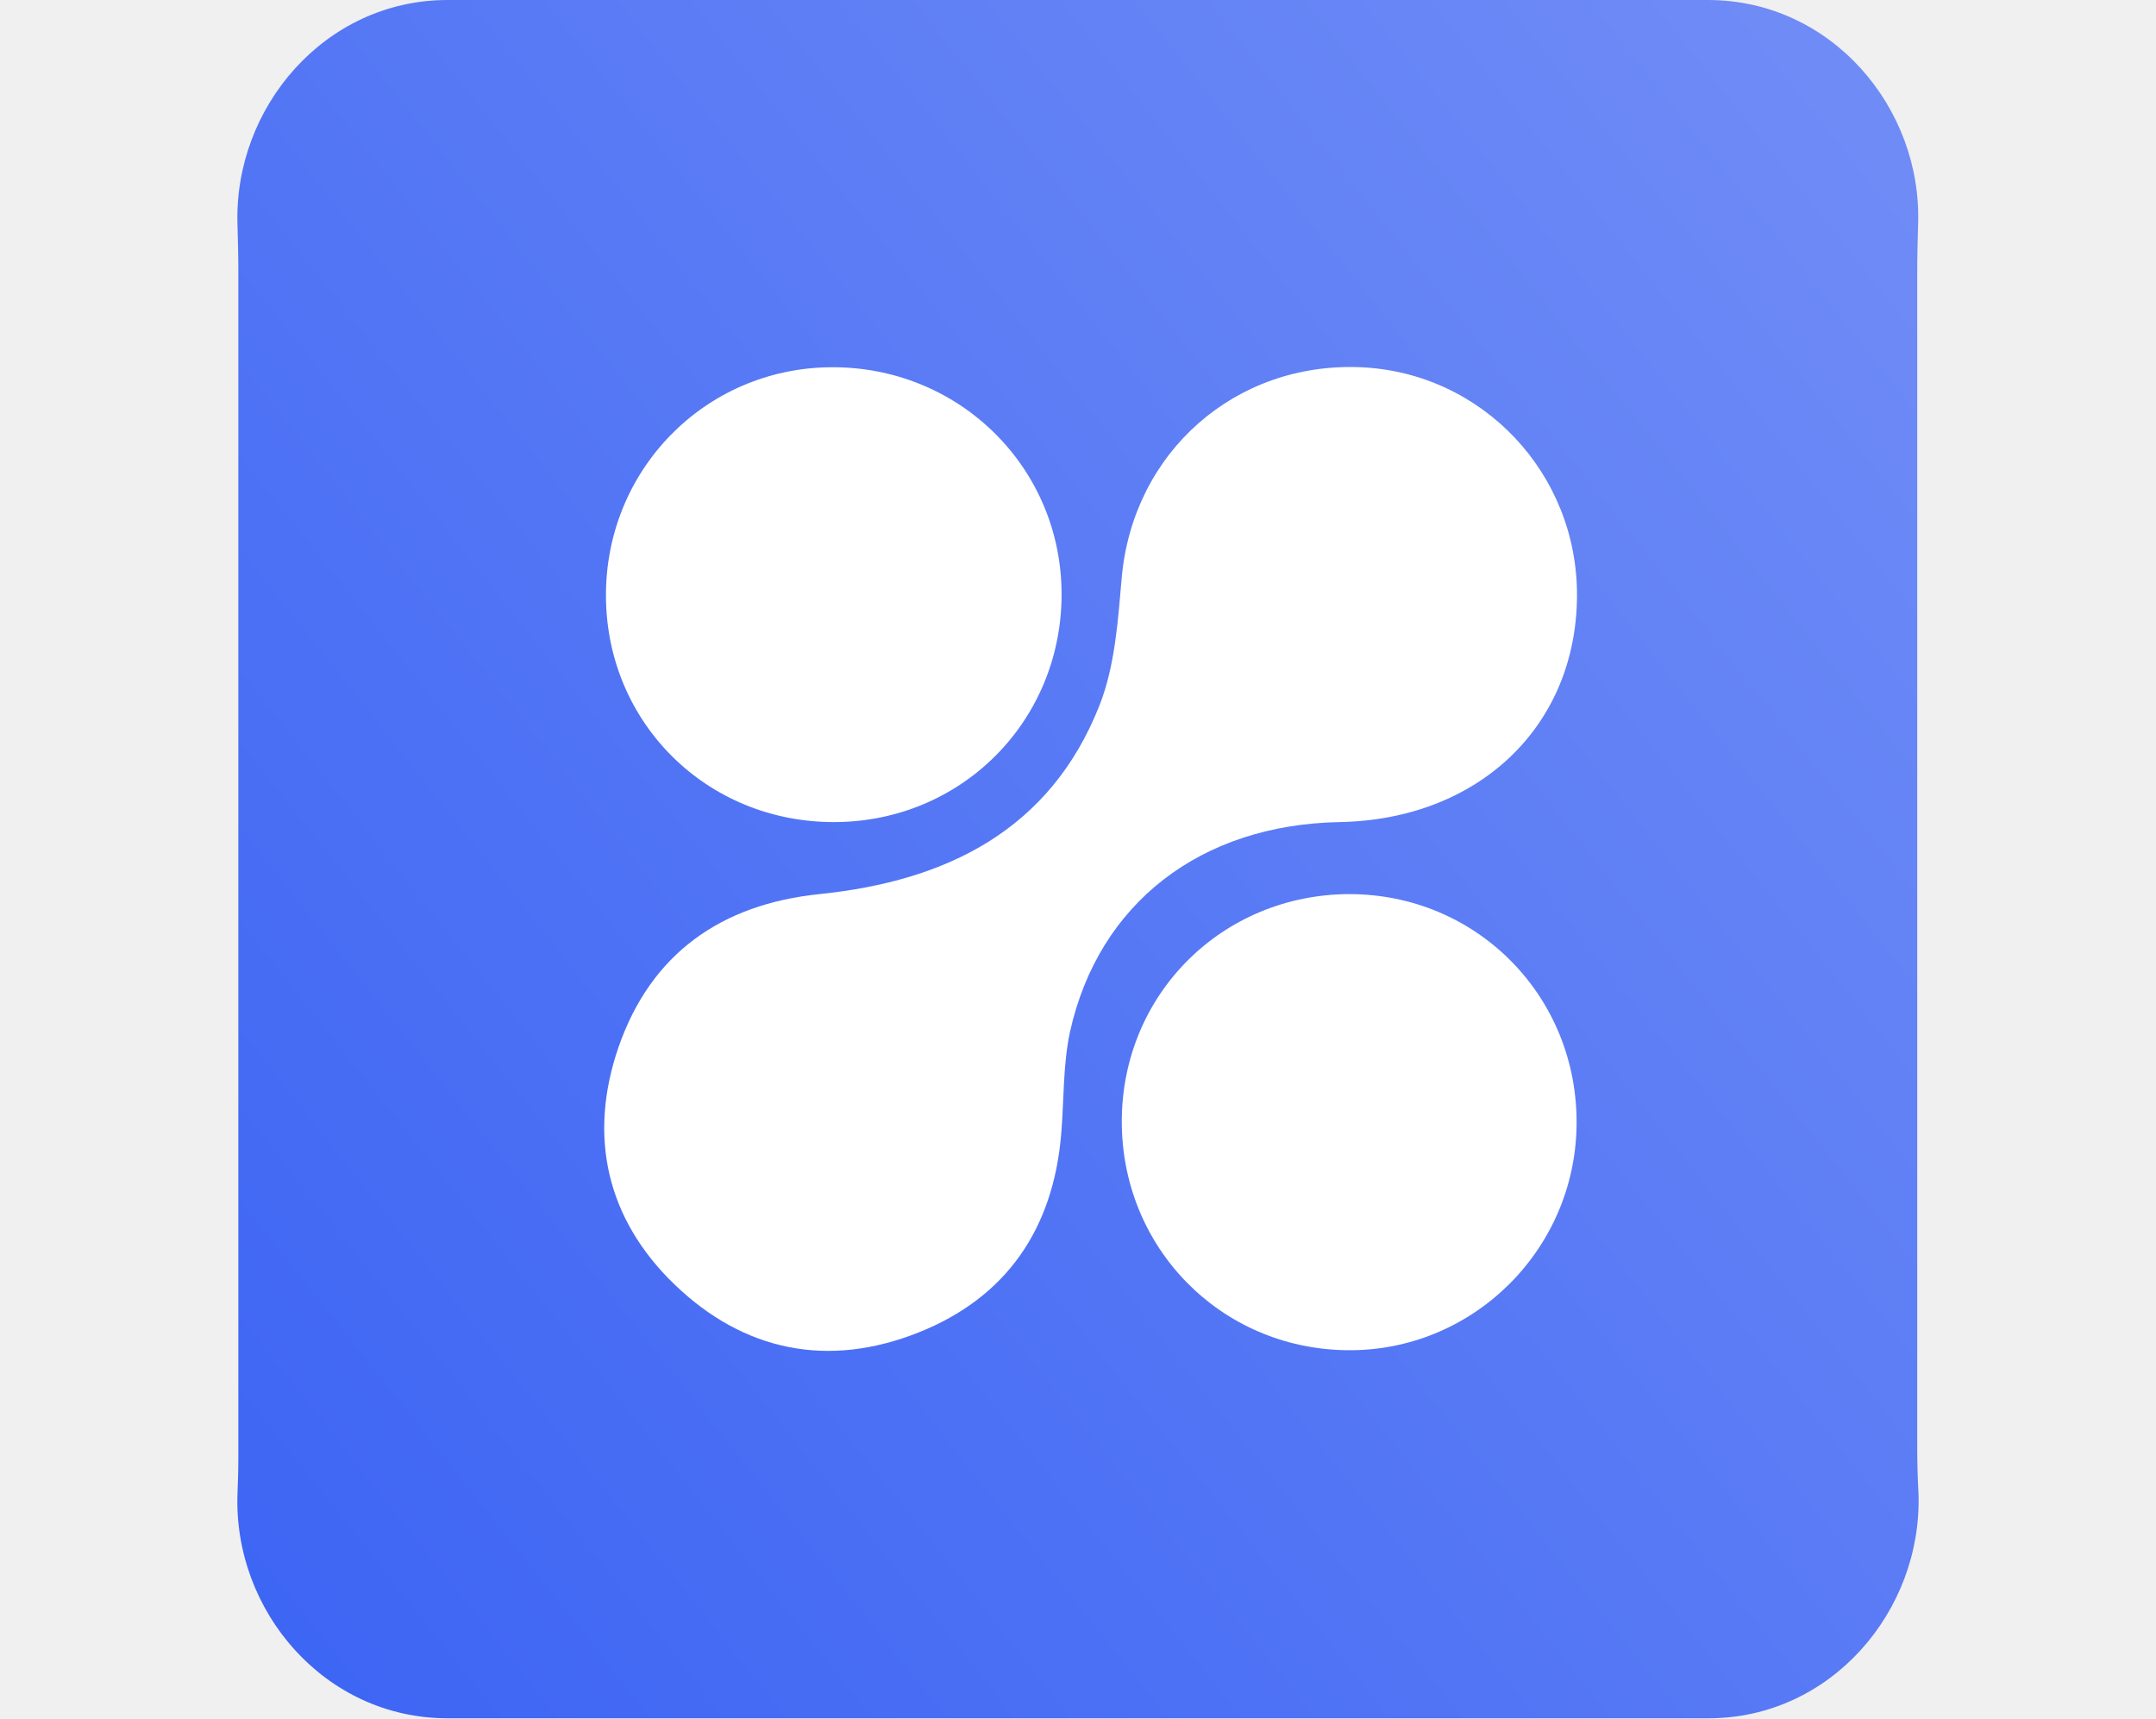
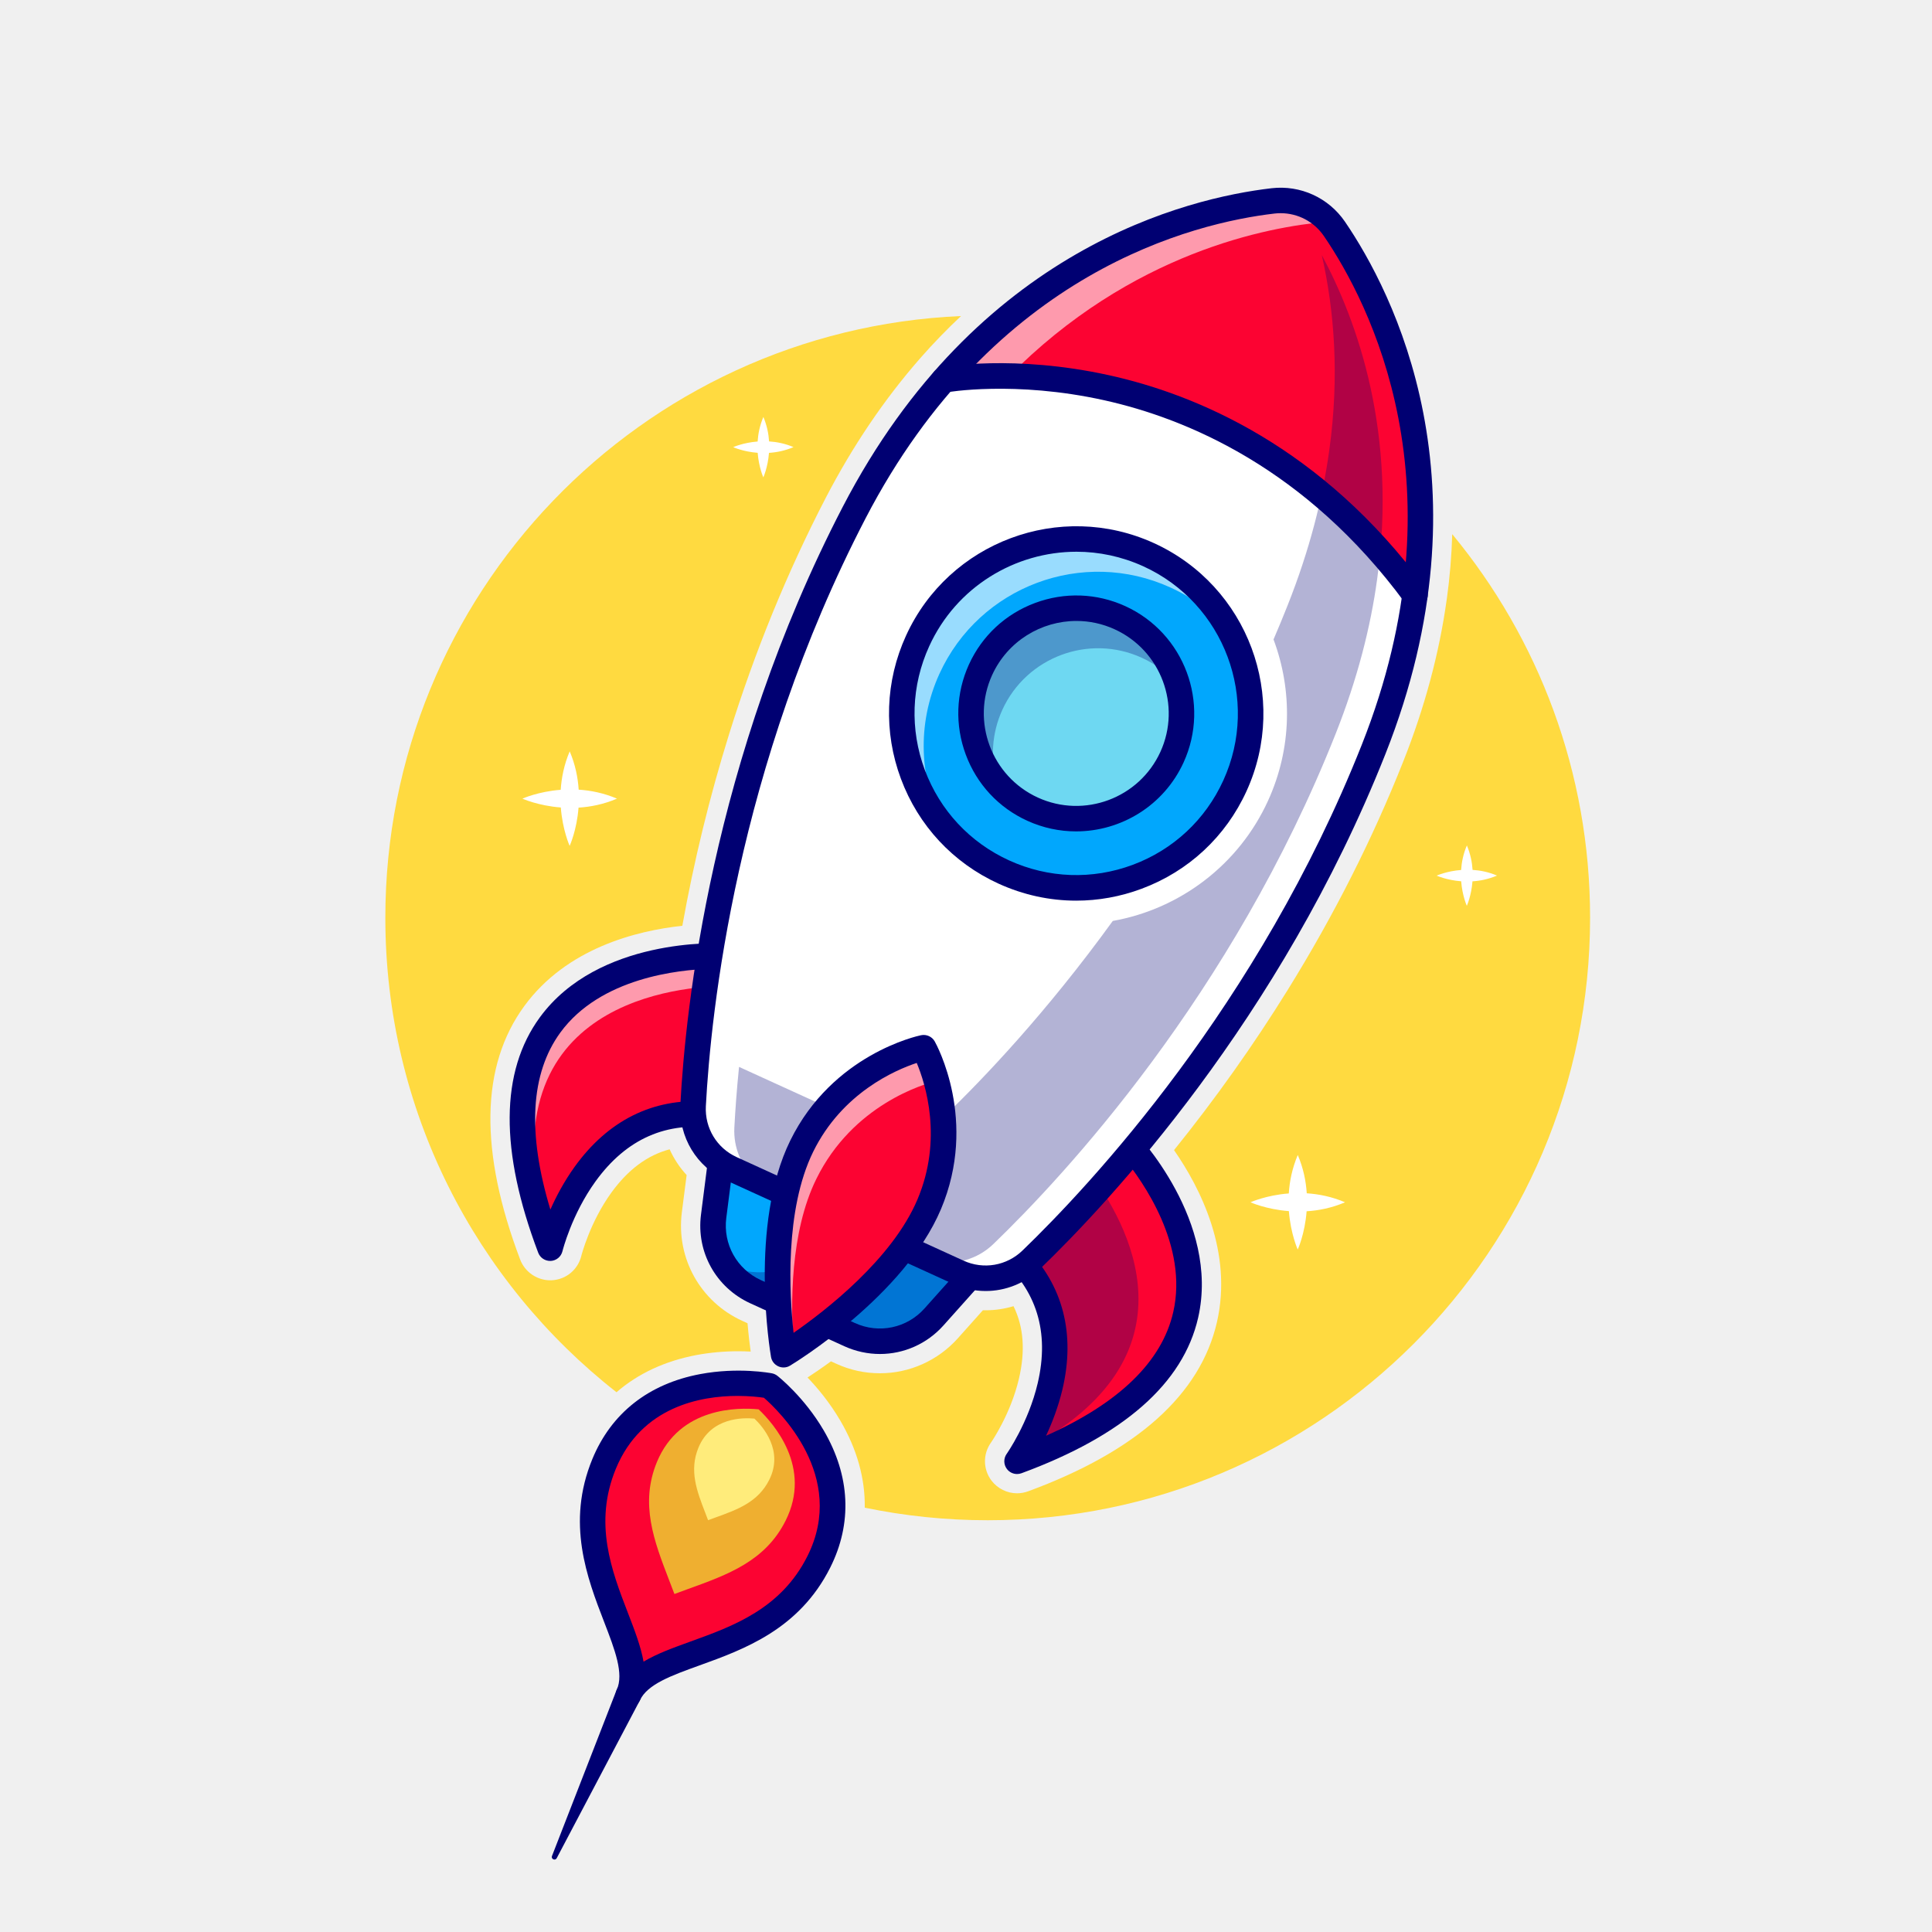
- <svg xmlns="http://www.w3.org/2000/svg" version="1.1" id="Слой_1" x="0px" y="0px" viewBox="0 0 512 408" style="enable-background:new 0 0 512 408;" xml:space="preserve">
+ <svg xmlns="http://www.w3.org/2000/svg" version="1.0" id="Layer_1" x="0px" y="0px" viewBox="0 0 4000 4000" style="enable-background:new 0 0 4000 4000;" xml:space="preserve">
  <style type="text/css">
- 	.st0{fill:url(#SVGID_1_);}
- 	.st1{fill:#FFFFFF;}
+ 	.st0{fill:#FFDA40;}
+ 	.st1{fill:#FC0332;}
+ 	.st2{fill:#EFAF30;}
+ 	.st3{fill:#FFEC7B;}
+ 	.st4{fill:#000072;}
+ 	.st5{opacity:0.6;}
+ 	.st6{fill:#FFFFFF;}
+ 	.st7{opacity:0.3;}
+ 	.st8{fill:#01A7FD;}
+ 	.st9{fill:#6ED8F2;}
</style>
-   <linearGradient id="SVGID_1_" gradientUnits="userSpaceOnUse" x1="35.296" y1="1049.195" x2="508.703" y2="673.404" gradientTransform="matrix(1 0 0 1 0 -670)">
-     <stop offset="0" style="stop-color:#3C64F4" />
-     <stop offset="1" style="stop-color:#7590F6" />
-   </linearGradient>
-   <path class="st0" d="M455.3,343.4v-6.7V71.3v-6.7c0-3.9,0.1-7.7,0.2-11.3c1-27.7-20.6-53.3-49.9-53.3H106.3  C77.1,0,55.5,25.6,56.4,53.3c0.1,3.6,0.2,7.4,0.2,11.3l0,0v10.3v258.2v13.2c0,2.9-0.1,5.7-0.2,8.4c-1,27.7,20.6,53.3,49.9,53.3  h299.4c29.2,0,50.8-25.6,49.9-53.3C455.4,351.1,455.3,347.3,455.3,343.4z" />
  <g>
-     <path class="st1" d="M374.5,141.6c-0.2,30.9-23.4,53-56.4,53.6c-32.9,0.6-57.2,19.2-64,49.8c-1.7,7.9-1.4,16.2-2.1,24.4   c-1.9,22.4-13,38.7-33.9,47c-21.4,8.5-41.4,4.5-57.9-11.4c-16.2-15.6-20.6-35.3-13.3-56.4c7.7-22.2,24.4-33.9,47.7-36.3   c30.2-3.1,54.8-15.2,66.5-44.8c3.7-9.4,4.4-20.2,5.3-30.5c2.7-29.6,26.9-51.1,56.8-49.8C352.1,88.5,374.7,112.5,374.5,141.6z" />
-     <path class="st1" d="M266.4,266.1c0.1-30.1,23.9-53.7,54-53.8c30.4,0,54.4,24.4,54,54.9c-0.4,29.8-24.9,53.8-54.6,53.4   C289.8,320.2,266.3,296.2,266.4,266.1z" />
-     <path class="st1" d="M198.2,195.2c-30.2,0.1-54.1-23.4-54.3-53.5c-0.2-30,23.4-54.2,53.3-54.5c30.5-0.3,55,23.8,54.9,54.1   C252,171.3,228.3,195.1,198.2,195.2z" />
+     <g>
+       <g>
+         <g>
+           <path class="st0" d="M1528.8,2797.6c9.1,0,17.6,0.3,25.4,0.7c-1.9-13.4-4.4-33.6-6.5-58.6l-10.9-5      c-86.9-39.7-137.2-130-125.1-224.8l9.9-77.1c-14.6-15.8-26.4-33.8-35.2-53.3c-46.4,12.4-86.1,42-120.8,89.9      c-44.4,61.4-61.9,130.1-62,130.6c-6.9,28.5-31.2,48.8-60.4,50.6c-1.4,0.1-2.8,0.1-4.1,0.1c-27.4,0-52.3-17.2-62.1-42.8      c-85-224.4-82.2-401.1,8.6-525.1c87.6-119.7,231.8-155.8,327.1-166.1c24-134.1,56.4-266.9,96.4-395.4      c53.6-172.5,121.2-337.6,200.7-490.9c55.8-107.4,121.6-204.6,195.5-288.8c0.1-0.1,0.2-0.2,0.2-0.3c0,0,0.1-0.1,0.1-0.1      c26.9-30.6,55-59.6,84.1-86.9c-663.2,29-1191.9,575.7-1191.9,1245.9c0,398.9,187.3,754,478.6,982.3      c44.4-38.6,100.2-64.7,165.9-77.1C1470,2800.3,1499.1,2797.6,1528.8,2797.6z" />
+         </g>
+       </g>
+       <g>
+         <g>
+           <path class="st0" d="M3006.7,1105.9c-1.3,44.4-5,89.1-11.2,134.1l-0.1,0.5l-0.2,1.2c-15.3,110.2-45.4,222.7-89.7,334.3      c-63.6,160.6-144.1,319.8-239.3,473.3c-70.9,114.4-150,225.9-235.5,331.9c54.7,78.7,121.9,211.3,88.9,355.9      c-34.2,149.8-165.8,267.7-391,350.5c-7.4,2.7-15.1,4.1-22.9,4.1c-20.6,0-40.3-9.8-52.8-26.1c-17.7-23.3-18.2-54.9-1.3-78.7      c1.4-2,41-59.6,58-132.5c13.5-57.6,9.8-107-11.2-150.1c-18.7,5.6-38.2,8.5-57.7,8.5c-1.9,0-3.8,0-5.7-0.1l-51.8,58      c-41.2,46.1-100,72.5-161.4,72.5c-31.3,0-61.7-6.6-90.4-19.7l-11-5c-20.3,14.8-37.1,26.1-48.5,33.5      c20.4,21.2,45.8,51.5,67.9,89.3c34.6,59.1,51.5,119.9,50.6,180.2c82.2,17,167.3,26,254.5,26c688.8,0,1247.2-558.4,1247.2-1247.2      C3292.2,1598.4,3185,1321.7,3006.7,1105.9z" />
+         </g>
+       </g>
+     </g>
+     <g>
+       <g>
+         <g>
+           <g>
+             <path class="st1" d="M1603.4,2873.8c0,0,194.3,155.6,91.8,359.8c-102.4,204.2-347.1,172-394.5,275.9       c47.4-103.8-137.2-267.6-50.1-478.7s331.9-166.4,331.9-166.4" />
+           </g>
+         </g>
+         <g>
+           <g>
+             <path class="st2" d="M1570.7,2917.9c-42-4.1-163.4-5.3-210.6,109c-35.7,86.6-6,163.6,25.4,245.1c3.6,9.4,7.3,18.8,10.8,28.2       c9.4-3.5,18.9-7,28.4-10.4c82.2-29.7,159.8-57.6,201.8-141.4C1681.8,3038.2,1601.9,2947.5,1570.7,2917.9z" />
+           </g>
+         </g>
+         <g>
+           <g>
+             <path class="st3" d="M1562,2937.1c-23.1-2.3-89.9-2.9-115.9,60c-19.7,47.6-3.3,90,14,134.8c2,5.2,4,10.3,5.9,15.5       c5.2-1.9,10.4-3.8,15.6-5.7c45.2-16.3,87.9-31.7,111-77.8C1623.1,3003.3,1579.1,2953.4,1562,2937.1z" />
+           </g>
+         </g>
+         <g>
+           <g>
+             <path class="st4" d="M1300.8,3535.9c-3.7,0-7.4-0.8-10.9-2.4c-9.7-4.4-15.4-14-15.4-24c0-3.7,0.8-7.4,2.4-10.9       c15.2-33.4-3.9-83-26.1-140.5c-35.2-91.2-79-204.8-24.4-337.3c39.2-95,116.4-155.8,223.4-175.9c78.7-14.8,145.6-2.1,148.4-1.6       c4.1,0.8,8,2.6,11.2,5.1c2.3,1.8,55.6,44,96,113.1c54.9,93.9,59.6,192.1,13.5,284c-64.3,128.1-178.8,169.4-270.8,202.6       c-58,20.9-108.1,39-123.3,72.4C1320.4,3530.1,1310.8,3535.9,1300.8,3535.9z M1527,2890.1c-75,0-198.4,21.2-251.9,150.7       c-46.6,113-8.7,211.4,24.8,298.2c14,36.2,26.9,69.8,32.5,101.3c27.4-16.5,61.3-28.7,97.8-41.9       c87.5-31.6,186.7-67.4,241.5-176.6c83.2-165.9-61.3-302.9-90.1-327.9C1571.8,2892.4,1552.1,2890.1,1527,2890.1z" />
+           </g>
+         </g>
+         <g>
+           <g>
+             <path class="st4" d="M1324.8,3520.4l-172.2,326.8c-3.1,5.8-12.2,1.9-9.8-4.5c0,0,134-344.3,134-344.3       C1291.6,3464.7,1340.7,3486.9,1324.8,3520.4L1324.8,3520.4z" />
+           </g>
+         </g>
+       </g>
+       <g>
+         <g>
+           <path class="st1" d="M1496.8,1979.6c0,0-599.4-32.9-357.8,604.7c0,0,75.7-315.6,347.6-274.2L1496.8,1979.6z" />
+         </g>
+       </g>
+       <g class="st5">
+         <g>
+           <path class="st6" d="M1494.9,2041.4l1.9-61.9c0,0-599.4-32.9-357.8,604.7c0,0,0.3-1.3,0.9-3.6      C986.1,2085.2,1387.8,2043.8,1494.9,2041.4z" />
+         </g>
+       </g>
+       <g>
+         <g>
+           <path class="st4" d="M1139,2610.6c-10.9,0-20.8-6.7-24.7-17c-79.9-211-78.8-374.9,3.4-487.3c121-165.4,370-153.7,380.5-153.1      c14.3,0.8,25.4,12.8,24.9,27.2l-10.3,330.5c-0.2,7.5-3.7,14.6-9.5,19.5c-5.8,4.8-13.4,7-20.9,5.8      c-101.7-15.5-185.6,21.4-249.4,109.7c-49.7,68.7-68.3,143.9-68.5,144.6c-2.7,11.2-12.5,19.4-24,20.1      C1140.1,2610.6,1139.5,2610.6,1139,2610.6z M1469.6,2005.9c-63.1,1.8-226.3,18-309.4,131.8c-61.9,84.8-68.8,208-20.7,366.6      c11.8-26.7,28.1-57.7,49.9-88.1c69.2-96.5,162.6-142.9,271.7-135.6L1469.6,2005.9z" />
+         </g>
+       </g>
+       <g>
+         <g>
+           <path class="st1" d="M2328,2358.9c0,0,417.6,431.2-222.3,666.6c0,0,188.8-264-20.6-442.2L2328,2358.9z" />
+         </g>
+       </g>
+       <g class="st7">
+         <g>
+           <path class="st4" d="M2119.8,3003.1c39.7-67.2,138-272.8-34.8-419.9l169.9-156.9C2331.8,2527.3,2495.1,2808.1,2119.8,3003.1z" />
+         </g>
+       </g>
+       <g>
+         <g>
+           <path class="st4" d="M2105.7,3051.8c-8.1,0-15.9-3.7-21-10.4c-7-9.2-7.2-21.9-0.5-31.3c0.4-0.6,45-64,64.3-146.5      c24.8-106.1-2.3-193.7-80.6-260.3c-5.7-4.9-9.1-12-9.3-19.6c-0.2-7.5,2.9-14.8,8.5-19.9l242.9-224.3c10.5-9.7,26.9-9.3,36.9,1      c7.3,7.6,179.3,188,133.7,387.8c-31,135.7-154.1,244-365.8,321.9C2111.8,3051.3,2108.7,3051.8,2105.7,3051.8z M2123.9,2583.2      c77,77.5,103.1,178.5,75.6,294c-8.7,36.3-21.4,69-33.8,95.4c151.5-67.7,240-153.6,263.4-256.1      c31.4-137.7-63.2-271.1-103.2-319.9L2123.9,2583.2z" />
+         </g>
+       </g>
+       <g>
+         <g>
+           <g>
+             <path class="st8" d="M1810.2,2393.2l299.3,136.6l-175.7,196.7c-43.9,49.2-114.7,64-174.7,36.6l-97.3-44.4l-97.3-44.4       c-60-27.4-95.2-90.6-86.8-156l33.4-261.7L1810.2,2393.2" />
+           </g>
+         </g>
+         <g class="st7">
+           <g>
+             <path class="st4" d="M1842,2407.7l-157.6,176.3c-43.9,49.2-114.7,64-174.7,36.6l-11.4-5.2c15.3,25.2,37.9,45.9,66,58.8       l97.3,44.4l97.3,44.4c60,27.4,130.8,12.5,174.7-36.6l175.7-196.7L1842,2407.7z" />
+           </g>
+         </g>
+         <g>
+           <g>
+             <path class="st4" d="M1821.8,2803.3c-24.8,0-50-5.3-73.8-16.1l-194.7-88.9c-70.9-32.4-111.9-106-102-183.3l33.4-261.7       c1.1-8.3,6-15.6,13.3-19.7s16.2-4.4,23.8-0.9l299.3,136.6c0.1,0,0.2,0.1,0.3,0.1l299,136.4c7.6,3.5,13.1,10.4,14.9,18.6       c1.7,8.2-0.6,16.7-6.1,23l-175.8,196.7C1918.9,2782.7,1870.9,2803.3,1821.8,2803.3z M1532.6,2295.5l-28.9,226.1       c-6.9,54.2,21.8,105.9,71.6,128.7l194.7,88.9c49.7,22.7,107.7,10.6,144.1-30.2l151.9-170l-266.7-121.7c-0.1,0-0.2-0.1-0.3-0.1       L1532.6,2295.5z" />
+           </g>
+         </g>
+       </g>
+       <g>
+         <g>
+           <g>
+             <path class="st6" d="M2135,2608.1c-40.3,38.8-100.1,49.1-151,25.9l-469.6-214.3c-50.9-23.2-82.3-75.2-79.4-131       c10.7-203.7,64.9-710.2,333.6-1227.8c56.5-108.7,119.4-199.2,185.4-274.5c250.6-286.4,544.1-354.5,681.7-370.5       c49.8-5.8,98.8,16.6,127,58c78.2,114.5,219.1,380.7,166.9,757.7c-13.6,99.3-40.8,206.2-85.9,320.1       C2628.9,2093.7,2281.8,2466.5,2135,2608.1z" />
+           </g>
+         </g>
+         <g>
+           <g>
+             <path class="st1" d="M2929.7,1231.6c-405.7-551.2-975.6-445.1-975.6-445.1c250.6-286.4,544.1-354.5,681.7-370.5       c49.8-5.8,98.8,16.6,127,58C2841,588.4,2981.9,854.6,2929.7,1231.6z" />
+           </g>
+         </g>
+         <g class="st5">
+           <g>
+             <path class="st6" d="M2753.6,462c-10.6-1.4-21.4-1.5-32.3-0.2c-137.7,16-431.1,84.1-681.8,370.5       c-66,75.4-128.9,165.9-185.4,274.6c-224,431.5-298.9,855.2-323.9,1102.2c-5,49.4-7.9,91.6-9.7,125.5       c-2.2,41.8,14.9,81.5,45.1,108.6l-33.5-15.3l-17.6-8.1c-50.9-23.2-82.3-75.2-79.4-131c10.7-203.7,64.8-710.2,333.5-1227.8       c56.5-108.6,119.4-199.2,185.5-274.6c250.6-286.3,544.1-354.5,681.7-370.5C2680.5,410.7,2724.6,428.3,2753.6,462z" />
+           </g>
+         </g>
+         <g class="st7">
+           <g>
+             <path class="st4" d="M2851.2,1199.3c-13.6,99.3-40.8,206.2-85.9,320c-214.9,542.1-562,915-708.8,1056.5       c-33,31.8-79.2,44.5-122.9,35.2l-368.1-168c-30.2-27.1-47.3-66.7-45.1-108.6c1.8-33.9,4.7-76.1,9.7-125.5l276.2,126       c51,23.3,110.8,13,151.1-25.9c76.7-74,208-210.9,346.5-402.3c139.7-24.8,261.2-116.9,321.3-248.6       c50.1-109.6,50.7-229.4,11.5-334.2c10.1-23.4,19.9-47.3,29.5-71.4c45.1-113.8,72.2-220.7,85.9-320       c21.4-154.3,10.4-290.1-15.5-404.5C2811.1,666.9,2893.1,897.7,2851.2,1199.3z" />
+           </g>
+         </g>
+         <g>
+           <g>
+             <path class="st4" d="M2929.7,1258.1c-8.1,0-16.1-3.7-21.3-10.7c-204-277.2-450.9-380.7-622.1-418.7       c-186.2-41.3-326.1-16.5-327.5-16.2c-14.3,2.6-28.1-6.8-30.7-21.2c-2.6-14.3,6.8-28.1,21.1-30.7c6-1.1,150-27,346.2,16.1       c180.7,39.7,441.1,148.1,655.5,439.5c8.6,11.7,6.1,28.3-5.6,36.9C2940.6,1256.4,2935.1,1258.1,2929.7,1258.1z" />
+           </g>
+         </g>
+         <g>
+           <g>
+             <path class="st4" d="M2040.7,2672.9c-22.8,0-45.9-4.9-67.7-14.8l-469.6-214.3c-61.1-27.9-98.3-89.3-94.8-156.5       c10.4-197.5,64-713.7,336.5-1238.5c277.3-534,713.1-638.8,887.6-659.1c59.7-6.9,117.9,19.6,151.9,69.3       c99,145.1,305.4,542.9,83.7,1102.3c-217.9,549.8-572.6,928.5-715,1065.8C2122.2,2657.1,2081.8,2672.9,2040.7,2672.9z        M2651.5,441.4c-4.2,0-8.4,0.2-12.6,0.7c-166.1,19.3-581.2,119.4-846.8,631c-267.8,515.7-320.4,1022.8-330.7,1217       c-2.4,45.4,22.7,86.9,64,105.7l469.6,214.3c41.2,18.8,89.1,10.6,121.8-20.9c139.9-134.9,488.5-507.1,702.6-1047.2       c212.4-535.9,16-915-78.3-1053.1C2720.6,458.8,2687.1,441.4,2651.5,441.4z" />
+           </g>
+         </g>
+       </g>
+       <g>
+         <g>
+           <path class="st1" d="M1912.4,2169.2c0,0,84.7,150.9,11.5,324.3c-73.2,173.4-301.6,311.4-301.6,311.4s-45.4-262.9,37.6-431.8      C1742.9,2204.1,1912.4,2169.2,1912.4,2169.2z" />
+         </g>
+       </g>
+       <g class="st5">
+         <g>
+           <path class="st6" d="M1690.1,2440.9c75.7-154.2,223.5-196.7,248.7-202.9c-11.8-42.7-26.4-68.7-26.4-68.7      s-169.5,34.9-252.5,203.8s-37.6,431.8-37.6,431.8s7.8-4.7,20.9-13.5C1636.4,2700.2,1636.1,2550.7,1690.1,2440.9z" />
+         </g>
+       </g>
+       <g>
+         <g>
+           <path class="st4" d="M1622.3,2831.2c-3.7,0-7.5-0.8-11-2.4c-7.9-3.6-13.6-10.9-15-19.5c-1.9-11.1-45.9-273.4,39.9-448      c87.7-178.4,263.4-216.5,270.8-218c11.2-2.3,22.7,2.9,28.3,12.9c3.7,6.6,90.1,164.3,12.8,347.4      c-75.7,179.2-302.6,317.9-312.2,323.7C1631.8,2829.9,1627.1,2831.2,1622.3,2831.2z M1898,2200.7      c-44.8,14.8-154.6,62.2-214.4,183.9c-59.3,120.8-49.2,296.3-40.6,374.9c65-45.1,204.3-152.4,256.6-276.4      C1952.4,2358.2,1916.2,2244.2,1898,2200.7z" />
+         </g>
+       </g>
+       <g>
+         <g>
+           <g>
+             <g>
+               <circle class="st8" cx="2228.3" cy="1477" r="361.1" />
+             </g>
+           </g>
+           <g class="st5">
+             <g>
+               <path class="st6" d="M1945,1395c82.8-181.4,297-261.4,478.4-178.6c50.1,22.8,92.4,55.7,125.7,95.2        c-35.8-69.5-94.3-128-170.9-163c-181.4-82.8-395.6-2.8-478.4,178.6c-59.9,131.4-34.5,279.8,52.9,383.2        C1903.8,1615.4,1897.2,1499.7,1945,1395z" />
+             </g>
+           </g>
+           <g>
+             <g>
+               <path class="st4" d="M2228.1,1864.7c-54.8,0-109.4-11.8-160.7-35.2c-94.2-43-165.9-120-202.1-217        c-36.2-97-32.5-202.2,10.5-296.4c88.7-194.4,319-280.3,513.4-191.6c194.4,88.7,280.3,319,191.6,513.4l0,0        c-43,94.2-120,165.9-217,202.1C2319.7,1856.5,2273.8,1864.7,2228.1,1864.7z M2228.8,1142.3c-127.1,0-248.9,72.7-305,195.7        c-37.1,81.3-40.3,172.3-9.1,256c31.3,83.8,93.3,150.3,174.6,187.4c81.3,37.1,172.2,40.3,256,9.1        c83.8-31.3,150.3-93.3,187.4-174.6l0,0c76.6-167.9,2.4-366.8-165.5-443.4C2322.3,1152.1,2275.2,1142.3,2228.8,1142.3z" />
+             </g>
+           </g>
+         </g>
+         <g>
+           <g>
+             <g>
+               <ellipse transform="matrix(0.7071 -0.7071 0.7071 0.7071 -391.7767 2008.24)" class="st9" cx="2228.3" cy="1477" rx="217.8" ry="217.8" />
+             </g>
+           </g>
+           <g class="st7">
+             <g>
+               <path class="st4" d="M2075.3,1469.5c49.9-109.3,179.3-157.6,288.6-107.7c29,13.2,53.7,32.2,73.4,54.8        c-17.1-58.9-58.7-110.3-118.7-137.7c-109.3-49.9-238.8-1.5-288.6,107.7c-36.6,80.2-20.2,171.3,34.3,233.9        C2050.4,1572.1,2052.8,1518.8,2075.3,1469.5z" />
+             </g>
+           </g>
+           <g>
+             <g>
+               <path class="st4" d="M2227.9,1721.3c-33.9,0-68.3-7.1-101-22c-59.3-27-104.5-75.6-127.3-136.8        c-22.8-61.2-20.5-127.5,6.5-186.8c27-59.3,75.6-104.5,136.8-127.3c61.2-22.8,127.5-20.5,186.8,6.5        c122.5,55.9,176.7,201.1,120.8,323.6C2409.5,1668.2,2320.7,1721.3,2227.9,1721.3z M2228.6,1285.6        c-72.7,0-142.4,41.6-174.5,112c-43.8,96-1.3,209.8,94.7,253.7c96,43.8,209.8,1.4,253.7-94.7c43.8-96,1.3-209.8-94.7-253.7        C2282.1,1291.1,2255.1,1285.6,2228.6,1285.6z" />
+             </g>
+           </g>
+         </g>
+       </g>
+     </g>
+     <g>
+       <g>
+         <path class="st6" d="M1197.8,1672.1c24.8-1.5,51.9-6.8,79.6-18.6c-27.5-11.7-54.5-17-79.3-18.6c-1.6-24.8-6.9-51.8-18.6-79.3     c-11.7,27.6-17,54.7-18.6,79.6c-47,3.6-79.3,18.3-79.3,18.3s32.4,14.7,79.5,18.3c3.6,47.1,18.3,79.5,18.3,79.5     S1194.2,1719.1,1197.8,1672.1z" />
+       </g>
+     </g>
+     <g>
+       <g>
+         <path class="st6" d="M2705.2,2507.8c24.8-1.5,51.9-6.8,79.6-18.6c-27.5-11.7-54.5-17-79.3-18.6c-1.6-24.8-6.9-51.8-18.6-79.3     c-11.7,27.6-17,54.7-18.6,79.6c-47,3.6-79.3,18.3-79.3,18.3s32.4,14.7,79.5,18.3c3.6,47.1,18.3,79.5,18.3,79.5     S2701.6,2554.8,2705.2,2507.8z" />
+       </g>
+     </g>
+     <g>
+       <g>
+         <path class="st6" d="M3048.6,1824.7c15.8-1,33.1-4.4,50.8-11.9c-17.6-7.5-34.8-10.8-50.6-11.8c-1-15.8-4.4-33-11.8-50.6     c-7.5,17.6-10.9,34.9-11.9,50.8c-30,2.3-50.6,11.7-50.6,11.7s20.7,9.4,50.7,11.7c2.3,30.1,11.7,50.8,11.7,50.8     S3046.3,1854.7,3048.6,1824.7z" />
+       </g>
+     </g>
+     <g>
+       <g>
+         <path class="st6" d="M1592.1,937.6c15.8-1,33.1-4.4,50.8-11.9c-17.6-7.5-34.8-10.8-50.6-11.8c-1-15.8-4.4-33-11.8-50.6     c-7.5,17.6-10.9,34.9-11.9,50.8c-30,2.3-50.6,11.7-50.6,11.7s20.7,9.4,50.7,11.7c2.3,30.1,11.7,50.8,11.7,50.8     S1589.8,967.6,1592.1,937.6z" />
+       </g>
+     </g>
  </g>
</svg>
